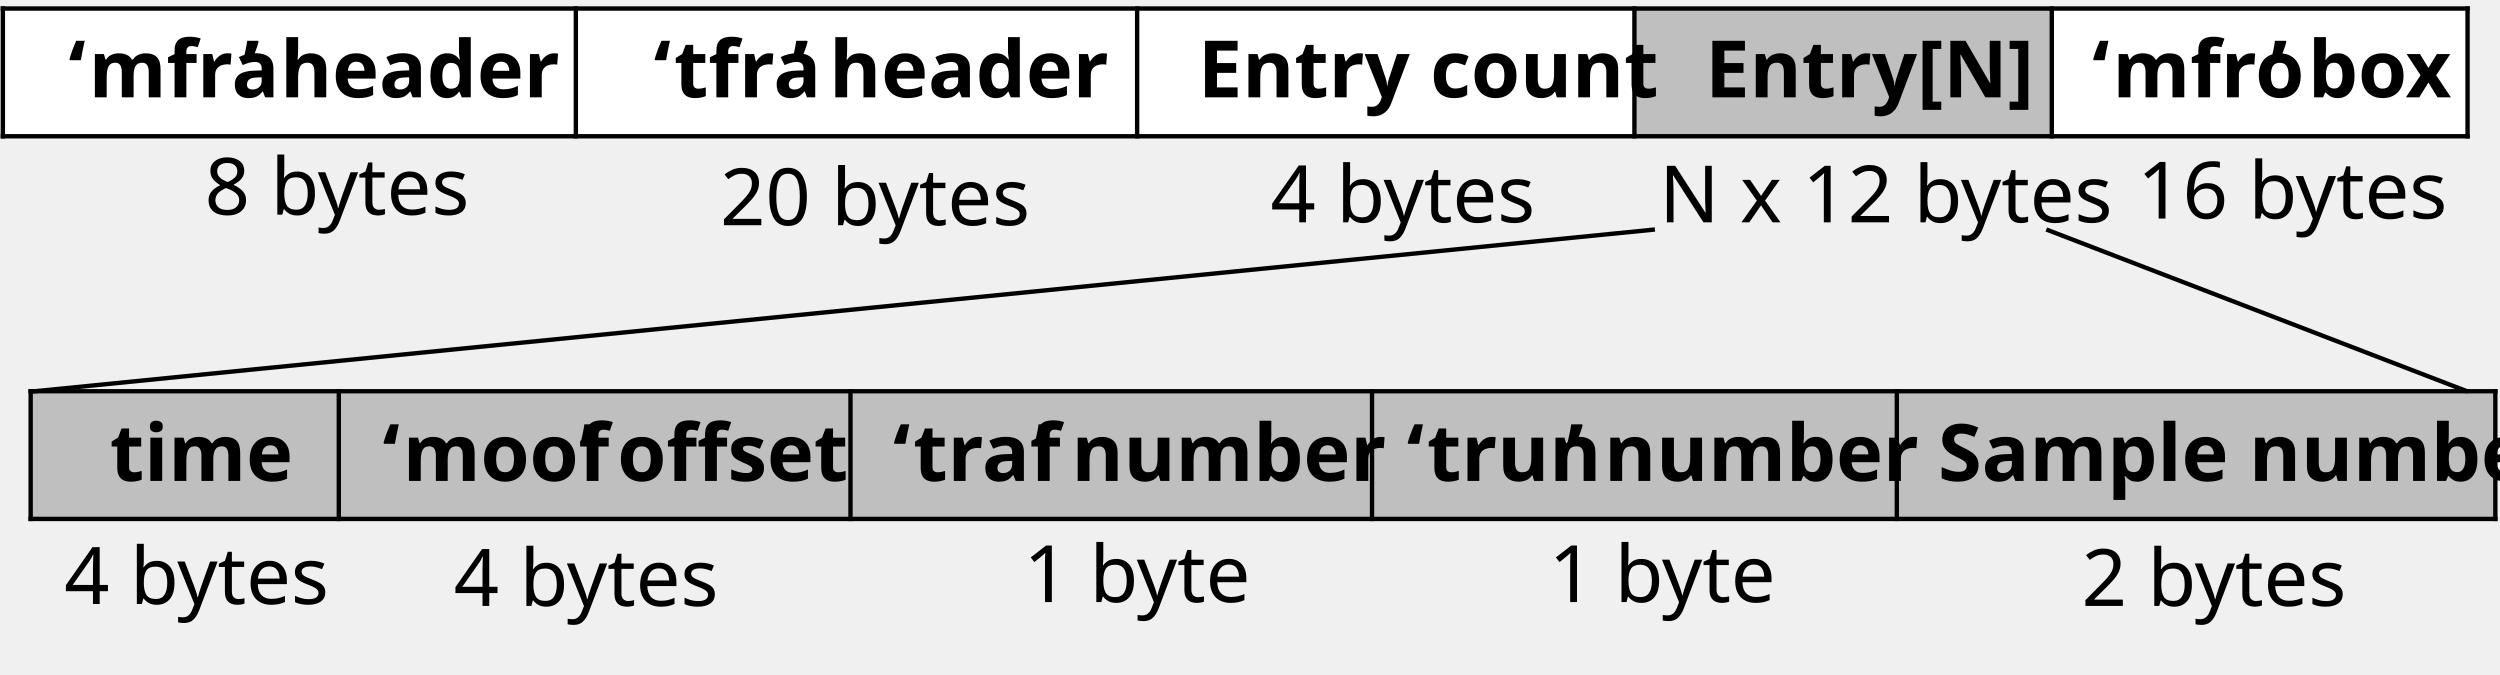
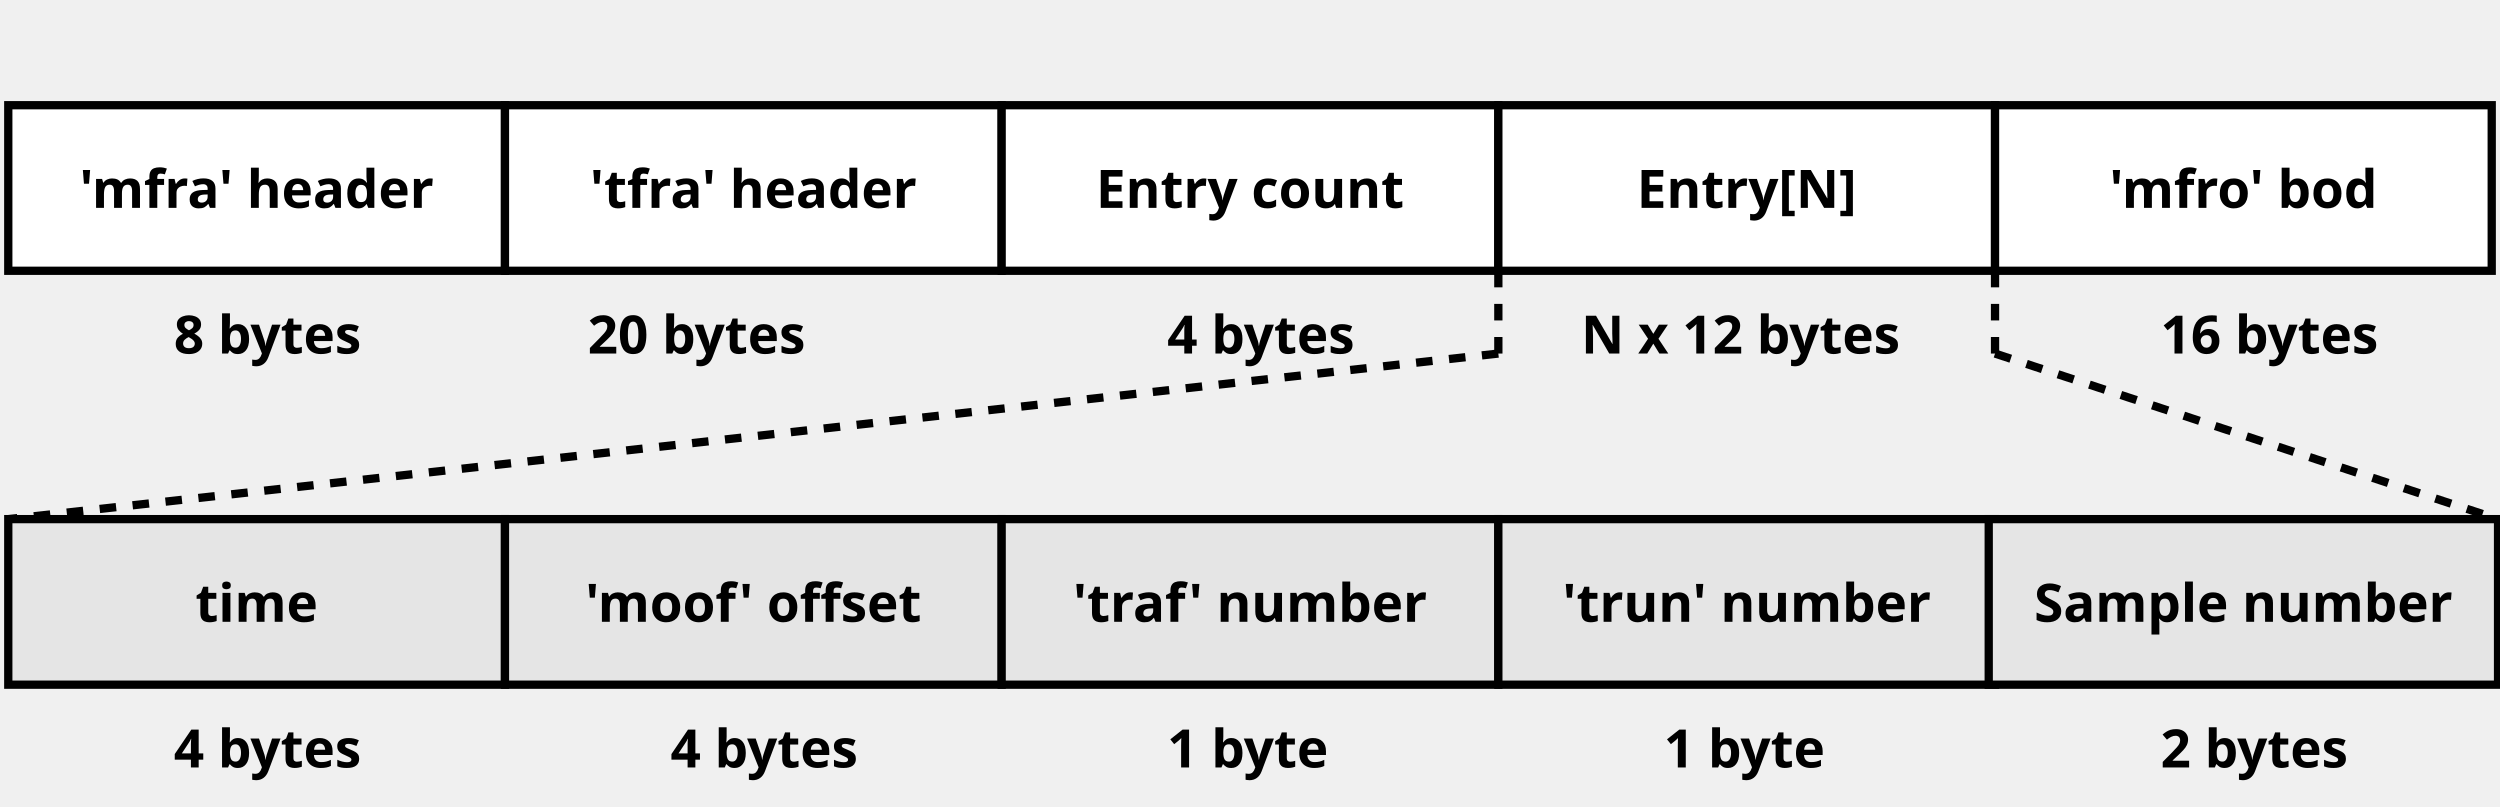
- <svg xmlns="http://www.w3.org/2000/svg" width="2620" height="707" xml:space="preserve" overflow="hidden">
-   <g transform="translate(-549 -1599)">
-     <path d="M552.008 1607.95 1152.49 1607.95 1152.49 1741.79 552.008 1741.79Z" fill="#FFFFFF" fill-rule="evenodd" />
-     <path d="M1152.49 1607.95 1740.71 1607.95 1740.71 1741.79 1152.49 1741.79Z" fill="#FFFFFF" fill-rule="evenodd" />
-     <path d="M1740.71 1607.95 2261.88 1607.95 2261.88 1741.79 1740.71 1741.79Z" fill="#FFFFFF" fill-rule="evenodd" />
-     <path d="M2261.88 1607.95 2699.28 1607.95 2699.28 1741.79 2261.88 1741.79Z" fill="#BFBFBF" fill-rule="evenodd" />
-     <path d="M2699.28 1607.95 3135 1607.95 3135 1741.79 2699.28 1741.79Z" fill="#FFFFFF" fill-rule="evenodd" />
-     <path d="M1152.49 1605.66 1152.49 1744.08" stroke="#000000" stroke-width="4.583" stroke-linejoin="round" stroke-miterlimit="10" fill="none" fill-rule="evenodd" />
-     <path d="M1740.71 1605.66 1740.71 1744.08" stroke="#000000" stroke-width="4.583" stroke-linejoin="round" stroke-miterlimit="10" fill="none" fill-rule="evenodd" />
-     <path d="M2261.88 1605.66 2261.88 1744.08" stroke="#000000" stroke-width="4.583" stroke-linejoin="round" stroke-miterlimit="10" fill="none" fill-rule="evenodd" />
-     <path d="M2699.28 1605.66 2699.28 1744.08" stroke="#000000" stroke-width="4.583" stroke-linejoin="round" stroke-miterlimit="10" fill="none" fill-rule="evenodd" />
-     <path d="M552.008 1605.66 552.008 1744.08" stroke="#000000" stroke-width="4.583" stroke-linejoin="round" stroke-miterlimit="10" fill="none" fill-rule="evenodd" />
-     <path d="M3135 1605.66 3135 1744.08" stroke="#000000" stroke-width="4.583" stroke-linejoin="round" stroke-miterlimit="10" fill="none" fill-rule="evenodd" />
-     <path d="M549.716 1607.95 3137.29 1607.95" stroke="#000000" stroke-width="4.583" stroke-linejoin="round" stroke-miterlimit="10" fill="none" fill-rule="evenodd" />
-     <path d="M549.716 1741.79 3137.29 1741.79" stroke="#000000" stroke-width="4.583" stroke-linejoin="round" stroke-miterlimit="10" fill="none" fill-rule="evenodd" />
-     <g>
-       <text font-family="Calibri,Calibri_MSFontService,sans-serif" font-weight="700" font-size="83" transform="matrix(1 0 0 1 2741.66 1701)">‘</text>
-     </g>
-     <text font-family="Calibri,Calibri_MSFontService,sans-serif" font-weight="700" font-size="83" transform="matrix(1 0 0 1 2762.86 1701)">mfro</text>
-     <g>
-       <text font-family="Calibri,Calibri_MSFontService,sans-serif" font-weight="700" font-size="83" transform="matrix(1 0 0 1 2928.13 1701)">’ box</text>
-     </g>
-     <text font-family="Calibri,Calibri_MSFontService,sans-serif" font-weight="700" font-size="83" transform="matrix(1 0 0 1 2336.11 1701)">Entry[N]</text>
-     <text font-family="Calibri,Calibri_MSFontService,sans-serif" font-weight="700" font-size="83" transform="matrix(1 0 0 1 1804.42 1701)">Entry count</text>
-     <text font-family="Calibri,Calibri_MSFontService,sans-serif" font-weight="700" font-size="83" transform="matrix(1 0 0 1 1234.1 1701)">‘</text>
-     <text font-family="Calibri,Calibri_MSFontService,sans-serif" font-weight="700" font-size="83" transform="matrix(1 0 0 1 1255.29 1701)">tfra</text>
-     <text font-family="Calibri,Calibri_MSFontService,sans-serif" font-weight="700" font-size="83" transform="matrix(1 0 0 1 1378.38 1701)">’ header</text>
-     <text font-family="Calibri,Calibri_MSFontService,sans-serif" font-weight="700" font-size="83" transform="matrix(1 0 0 1 620.77 1701)">‘</text>
-     <text font-family="Calibri,Calibri_MSFontService,sans-serif" font-weight="700" font-size="83" transform="matrix(1 0 0 1 641.968 1701)">mfra</text>
-     <text font-family="Calibri,Calibri_MSFontService,sans-serif" font-weight="700" font-size="83" transform="matrix(1 0 0 1 803.003 1701)">’ header</text>
-     <path d="M581.126 2009 904.062 2009 904.062 2142.84 581.126 2142.84Z" fill="#BFBFBF" fill-rule="evenodd" />
-     <path d="M904.062 2009 1440.31 2009 1440.31 2142.84 904.062 2142.84Z" fill="#BFBFBF" fill-rule="evenodd" />
-     <path d="M1440.31 2009 1986.88 2009 1986.88 2142.84 1440.31 2142.84Z" fill="#BFBFBF" fill-rule="evenodd" />
-     <path d="M1986.88 2009 2536.88 2009 2536.88 2142.84 1986.88 2142.84Z" fill="#BFBFBF" fill-rule="evenodd" />
-     <path d="M2536.88 2009 3164.12 2009 3164.12 2142.84 2536.88 2142.84Z" fill="#BFBFBF" fill-rule="evenodd" />
-     <path d="M904.062 2006.71 904.062 2145.13" stroke="#000000" stroke-width="4.583" stroke-linejoin="round" stroke-miterlimit="10" fill="none" fill-rule="evenodd" />
-     <path d="M1440.31 2006.71 1440.31 2145.13" stroke="#000000" stroke-width="4.583" stroke-linejoin="round" stroke-miterlimit="10" fill="none" fill-rule="evenodd" />
-     <path d="M1986.88 2006.71 1986.88 2145.13" stroke="#000000" stroke-width="4.583" stroke-linejoin="round" stroke-miterlimit="10" fill="none" fill-rule="evenodd" />
-     <path d="M2536.88 2006.71 2536.88 2145.13" stroke="#000000" stroke-width="4.583" stroke-linejoin="round" stroke-miterlimit="10" fill="none" fill-rule="evenodd" />
-     <path d="M581.126 2006.71 581.126 2145.13" stroke="#000000" stroke-width="4.583" stroke-linejoin="round" stroke-miterlimit="10" fill="none" fill-rule="evenodd" />
-     <path d="M3164.12 2006.71 3164.12 2145.13" stroke="#000000" stroke-width="4.583" stroke-linejoin="round" stroke-miterlimit="10" fill="none" fill-rule="evenodd" />
-     <path d="M578.834 2009 3166.41 2009" stroke="#000000" stroke-width="4.583" stroke-linejoin="round" stroke-miterlimit="10" fill="none" fill-rule="evenodd" />
-     <path d="M578.834 2142.84 3166.41 2142.84" stroke="#000000" stroke-width="4.583" stroke-linejoin="round" stroke-miterlimit="10" fill="none" fill-rule="evenodd" />
-     <g>
-       <text font-family="Calibri,Calibri_MSFontService,sans-serif" font-weight="700" font-size="83" transform="matrix(1 0 0 1 2580.08 2103)">Sample number</text>
-     </g>
-     <g>
-       <text font-family="Calibri,Calibri_MSFontService,sans-serif" font-weight="700" font-size="83" transform="matrix(1 0 0 1 2023.26 2103)">‘</text>
-     </g>
-     <text font-family="Calibri,Calibri_MSFontService,sans-serif" font-weight="700" font-size="83" transform="matrix(1 0 0 1 2044.45 2103)">trun</text>
-     <g>
-       <text font-family="Calibri,Calibri_MSFontService,sans-serif" font-weight="700" font-size="83" transform="matrix(1 0 0 1 2190.55 2103)">’ number</text>
-     </g>
-     <g>
-       <text font-family="Calibri,Calibri_MSFontService,sans-serif" font-weight="700" font-size="83" transform="matrix(1 0 0 1 1484.89 2103)">‘</text>
-     </g>
-     <text font-family="Calibri,Calibri_MSFontService,sans-serif" font-weight="700" font-size="83" transform="matrix(1 0 0 1 1506.08 2103)">traf</text>
-     <g>
-       <text font-family="Calibri,Calibri_MSFontService,sans-serif" font-weight="700" font-size="83" transform="matrix(1 0 0 1 1632.35 2103)">’ number</text>
-     </g>
-     <g>
-       <text font-family="Calibri,Calibri_MSFontService,sans-serif" font-weight="700" font-size="83" transform="matrix(1 0 0 1 949.919 2103)">‘</text>
-     </g>
-     <text font-family="Calibri,Calibri_MSFontService,sans-serif" font-weight="700" font-size="83" transform="matrix(1 0 0 1 971.116 2103)">moof</text>
-     <g>
-       <text font-family="Calibri,Calibri_MSFontService,sans-serif" font-weight="700" font-size="83" transform="matrix(1 0 0 1 1156.35 2103)">’ offset</text>
-     </g>
-     <text font-family="Calibri,Calibri_MSFontService,sans-serif" font-weight="700" font-size="83" transform="matrix(1 0 0 1 664.104 2103)">time</text>
-     <path d="M0 0 1701.85 169.921" stroke="#000000" stroke-width="4.583" stroke-miterlimit="8" fill="none" fill-rule="evenodd" transform="matrix(-1 0 0 1 2283.35 1839.5)" />
-     <path d="M2693.5 1839.5 3135.4 2009.42" stroke="#000000" stroke-width="4.583" stroke-miterlimit="8" fill="none" fill-rule="evenodd" />
-     <text font-family="Calibri,Calibri_MSFontService,sans-serif" font-weight="400" font-size="83" transform="matrix(1 0 0 1 763.521 1824)">8 bytes</text>
-     <text font-family="Calibri,Calibri_MSFontService,sans-serif" font-weight="400" font-size="83" transform="matrix(1 0 0 1 1303.71 1835)">20 bytes</text>
-     <text font-family="Calibri,Calibri_MSFontService,sans-serif" font-weight="400" font-size="83" transform="matrix(1 0 0 1 1880.49 1832)">4 bytes</text>
-     <text font-family="Calibri,Calibri_MSFontService,sans-serif" font-weight="400" font-size="83" transform="matrix(1 0 0 1 2287.9 1832)">N x 12 bytes</text>
-     <text font-family="Calibri,Calibri_MSFontService,sans-serif" font-weight="400" font-size="83" transform="matrix(1 0 0 1 2788.94 1828)">16 bytes</text>
-     <text font-family="Calibri,Calibri_MSFontService,sans-serif" font-weight="400" font-size="83" transform="matrix(1 0 0 1 616.301 2232)">4 bytes</text>
-     <text font-family="Calibri,Calibri_MSFontService,sans-serif" font-weight="400" font-size="83" transform="matrix(1 0 0 1 1024.56 2234)">4 bytes</text>
-     <text font-family="Calibri,Calibri_MSFontService,sans-serif" font-weight="400" font-size="83" transform="matrix(1 0 0 1 1621.84 2230)">1 byte</text>
-     <text font-family="Calibri,Calibri_MSFontService,sans-serif" font-weight="400" font-size="83" transform="matrix(1 0 0 1 2172.21 2230)">1 byte</text>
-     <text font-family="Calibri,Calibri_MSFontService,sans-serif" font-weight="400" font-size="83" transform="matrix(1 0 0 1 2730.58 2234)">2 bytes</text>
+ <svg xmlns="http://www.w3.org/2000/svg" width="31cm" height="10cm" viewBox="38 80 604 184">
+   <text font-size="12.8" style="fill: #000000;text-anchor:start;font-family:sans-serif;font-style:normal;font-weight:normal" x="123.044" y="92.896">
+     <tspan x="123.044" y="92.896" />
+   </text>
+   <g>
+     <rect style="fill: #ffffff" x="40" y="100" width="120" height="40" />
+     <rect style="fill: none; fill-opacity:0; stroke-width: 2; stroke: #000000" x="40" y="100" width="120" height="40" />
+     <text font-size="12.8" style="fill: #000000;text-anchor:middle;font-family:sans-serif;font-style:normal;font-weight:700" x="100" y="124.8">
+       <tspan x="100" y="124.8">'mfra' header</tspan>
+     </text>
  </g>
+   <g>
+     <rect style="fill: #ffffff" x="160" y="100" width="120" height="40" />
+     <rect style="fill: none; fill-opacity:0; stroke-width: 2; stroke: #000000" x="160" y="100" width="120" height="40" />
+     <text font-size="12.8" style="fill: #000000;text-anchor:middle;font-family:sans-serif;font-style:normal;font-weight:700" x="220" y="124.8">
+       <tspan x="220" y="124.8">'tfra' header</tspan>
+     </text>
+   </g>
+   <g>
+     <rect style="fill: #ffffff" x="280" y="100" width="120" height="40" />
+     <rect style="fill: none; fill-opacity:0; stroke-width: 2; stroke: #000000" x="280" y="100" width="120" height="40" />
+     <text font-size="12.8" style="fill: #000000;text-anchor:middle;font-family:sans-serif;font-style:normal;font-weight:700" x="340" y="124.8">
+       <tspan x="340" y="124.8">Entry count</tspan>
+     </text>
+   </g>
+   <g>
+     <rect style="fill: #ffffff" x="400" y="100" width="120" height="40" />
+     <rect style="fill: none; fill-opacity:0; stroke-width: 2; stroke: #000000" x="400" y="100" width="120" height="40" />
+     <text font-size="12.8" style="fill: #000000;text-anchor:middle;font-family:sans-serif;font-style:normal;font-weight:700" x="460" y="124.8">
+       <tspan x="460" y="124.8">Entry[N]</tspan>
+     </text>
+   </g>
+   <g>
+     <rect style="fill: #ffffff" x="520" y="100" width="120" height="40" />
+     <rect style="fill: none; fill-opacity:0; stroke-width: 2; stroke: #000000" x="520" y="100" width="120" height="40" />
+     <text font-size="12.8" style="fill: #000000;text-anchor:middle;font-family:sans-serif;font-style:normal;font-weight:700" x="580" y="124.8">
+       <tspan x="580" y="124.8">'mfro' bod</tspan>
+     </text>
+   </g>
+   <g>
+     <rect style="fill: #e5e5e5" x="40" y="200" width="120" height="40" />
+     <rect style="fill: none; fill-opacity:0; stroke-width: 2; stroke: #000000" x="40" y="200" width="120" height="40" />
+     <text font-size="12.8" style="fill: #000000;text-anchor:middle;font-family:sans-serif;font-style:normal;font-weight:700" x="100" y="224.8">
+       <tspan x="100" y="224.8">time</tspan>
+     </text>
+   </g>
+   <g>
+     <rect style="fill: #e5e5e5" x="160" y="200" width="120" height="40" />
+     <rect style="fill: none; fill-opacity:0; stroke-width: 2; stroke: #000000" x="160" y="200" width="120" height="40" />
+     <text font-size="12.8" style="fill: #000000;text-anchor:middle;font-family:sans-serif;font-style:normal;font-weight:700" x="220" y="224.8">
+       <tspan x="220" y="224.8">'moof' offset</tspan>
+     </text>
+   </g>
+   <g>
+     <rect style="fill: #e5e5e5" x="280" y="200" width="120" height="40" />
+     <rect style="fill: none; fill-opacity:0; stroke-width: 2; stroke: #000000" x="280" y="200" width="120" height="40" />
+     <text font-size="12.8" style="fill: #000000;text-anchor:middle;font-family:sans-serif;font-style:normal;font-weight:700" x="340" y="224.8">
+       <tspan x="340" y="224.8">'traf' number</tspan>
+     </text>
+   </g>
+   <g>
+     <rect style="fill: #e5e5e5" x="400" y="200" width="120" height="40" />
+     <rect style="fill: none; fill-opacity:0; stroke-width: 2; stroke: #000000" x="400" y="200" width="120" height="40" />
+     <text font-size="12.8" style="fill: #000000;text-anchor:middle;font-family:sans-serif;font-style:normal;font-weight:700" x="460" y="224.8">
+       <tspan x="460" y="224.8">'trun' number</tspan>
+     </text>
+   </g>
+   <g>
+     <rect style="fill: #e5e5e5" x="518.475" y="200" width="123.05" height="40" />
+     <rect style="fill: none; fill-opacity:0; stroke-width: 2; stroke: #000000" x="518.475" y="200" width="123.05" height="40" />
+     <text font-size="12.8" style="fill: #000000;text-anchor:middle;font-family:sans-serif;font-style:normal;font-weight:700" x="580" y="224.8">
+       <tspan x="580" y="224.8">Sample number</tspan>
+     </text>
+   </g>
+   <text font-size="12.8" style="fill: #000000;text-anchor:start;font-family:sans-serif;font-style:normal;font-weight:700" x="80" y="160">
+     <tspan x="80" y="160">8 bytes</tspan>
+   </text>
+   <text font-size="12.8" style="fill: #000000;text-anchor:start;font-family:sans-serif;font-style:normal;font-weight:700" x="180" y="160">
+     <tspan x="180" y="160">20 bytes</tspan>
+   </text>
+   <text font-size="12.8" style="fill: #000000;text-anchor:start;font-family:sans-serif;font-style:normal;font-weight:700" x="320" y="160">
+     <tspan x="320" y="160">4 bytes</tspan>
+   </text>
+   <text font-size="12.8" style="fill: #000000;text-anchor:start;font-family:sans-serif;font-style:normal;font-weight:700" x="560" y="160">
+     <tspan x="560" y="160">16 bytes</tspan>
+   </text>
+   <text font-size="12.8" style="fill: #000000;text-anchor:start;font-family:sans-serif;font-style:normal;font-weight:700" x="420" y="160">
+     <tspan x="420" y="160">N x 12 bytes</tspan>
+   </text>
+   <line style="fill: none; fill-opacity:0; stroke-width: 2; stroke-dasharray: 4; stroke: #000000" x1="400" y1="140" x2="400" y2="160" />
+   <line style="fill: none; fill-opacity:0; stroke-width: 2; stroke-dasharray: 4; stroke: #000000" x1="400" y1="160" x2="40" y2="200" />
+   <line style="fill: none; fill-opacity:0; stroke-width: 2; stroke-dasharray: 4; stroke: #000000" x1="520" y1="140" x2="520" y2="160" />
+   <line style="fill: none; fill-opacity:0; stroke-width: 2; stroke-dasharray: 4; stroke: #000000" x1="520" y1="160" x2="641.525" y2="200" />
+   <text font-size="12.8" style="fill: #000000;text-anchor:start;font-family:sans-serif;font-style:normal;font-weight:700" x="80" y="260">
+     <tspan x="80" y="260">4 bytes</tspan>
+   </text>
+   <text font-size="12.8" style="fill: #000000;text-anchor:start;font-family:sans-serif;font-style:normal;font-weight:700" x="200" y="260">
+     <tspan x="200" y="260">4 bytes</tspan>
+   </text>
+   <text font-size="12.8" style="fill: #000000;text-anchor:start;font-family:sans-serif;font-style:normal;font-weight:700" x="320" y="260">
+     <tspan x="320" y="260">1 byte</tspan>
+   </text>
+   <text font-size="12.8" style="fill: #000000;text-anchor:start;font-family:sans-serif;font-style:normal;font-weight:700" x="440" y="260">
+     <tspan x="440" y="260">1 byte</tspan>
+   </text>
+   <text font-size="12.8" style="fill: #000000;text-anchor:start;font-family:sans-serif;font-style:normal;font-weight:700" x="560" y="260">
+     <tspan x="560" y="260">2 bytes</tspan>
+   </text>
</svg>
